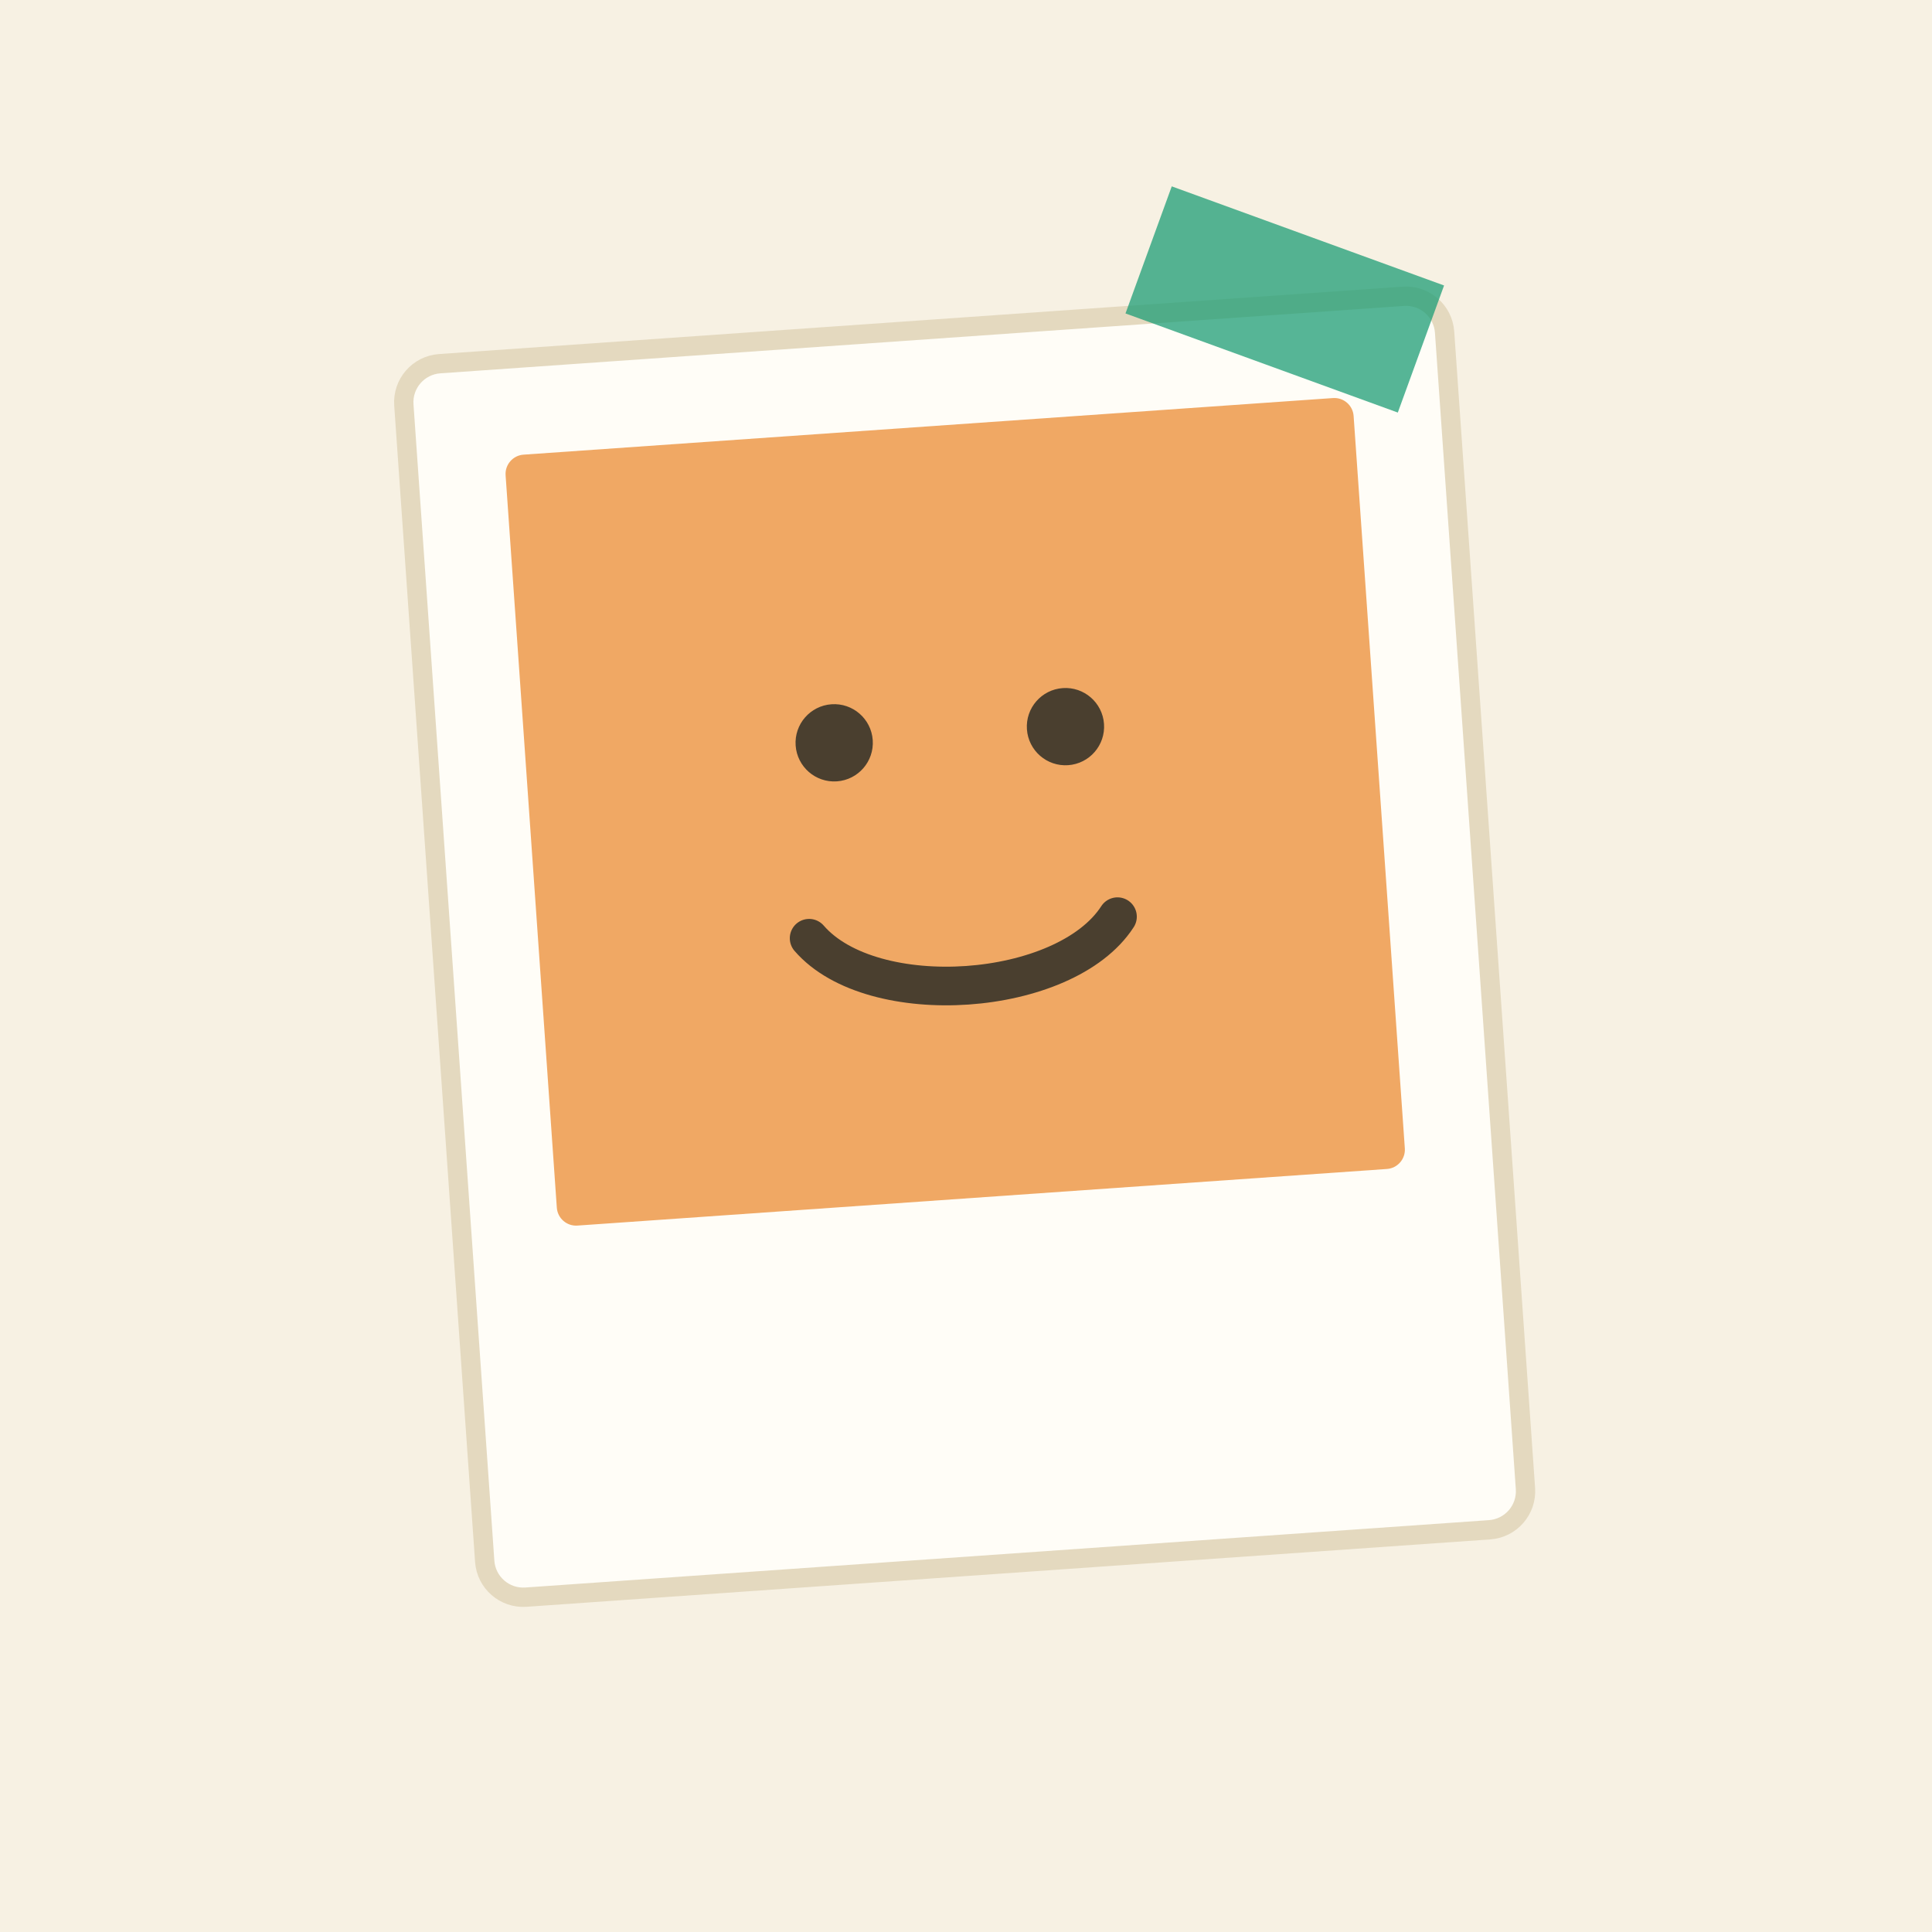
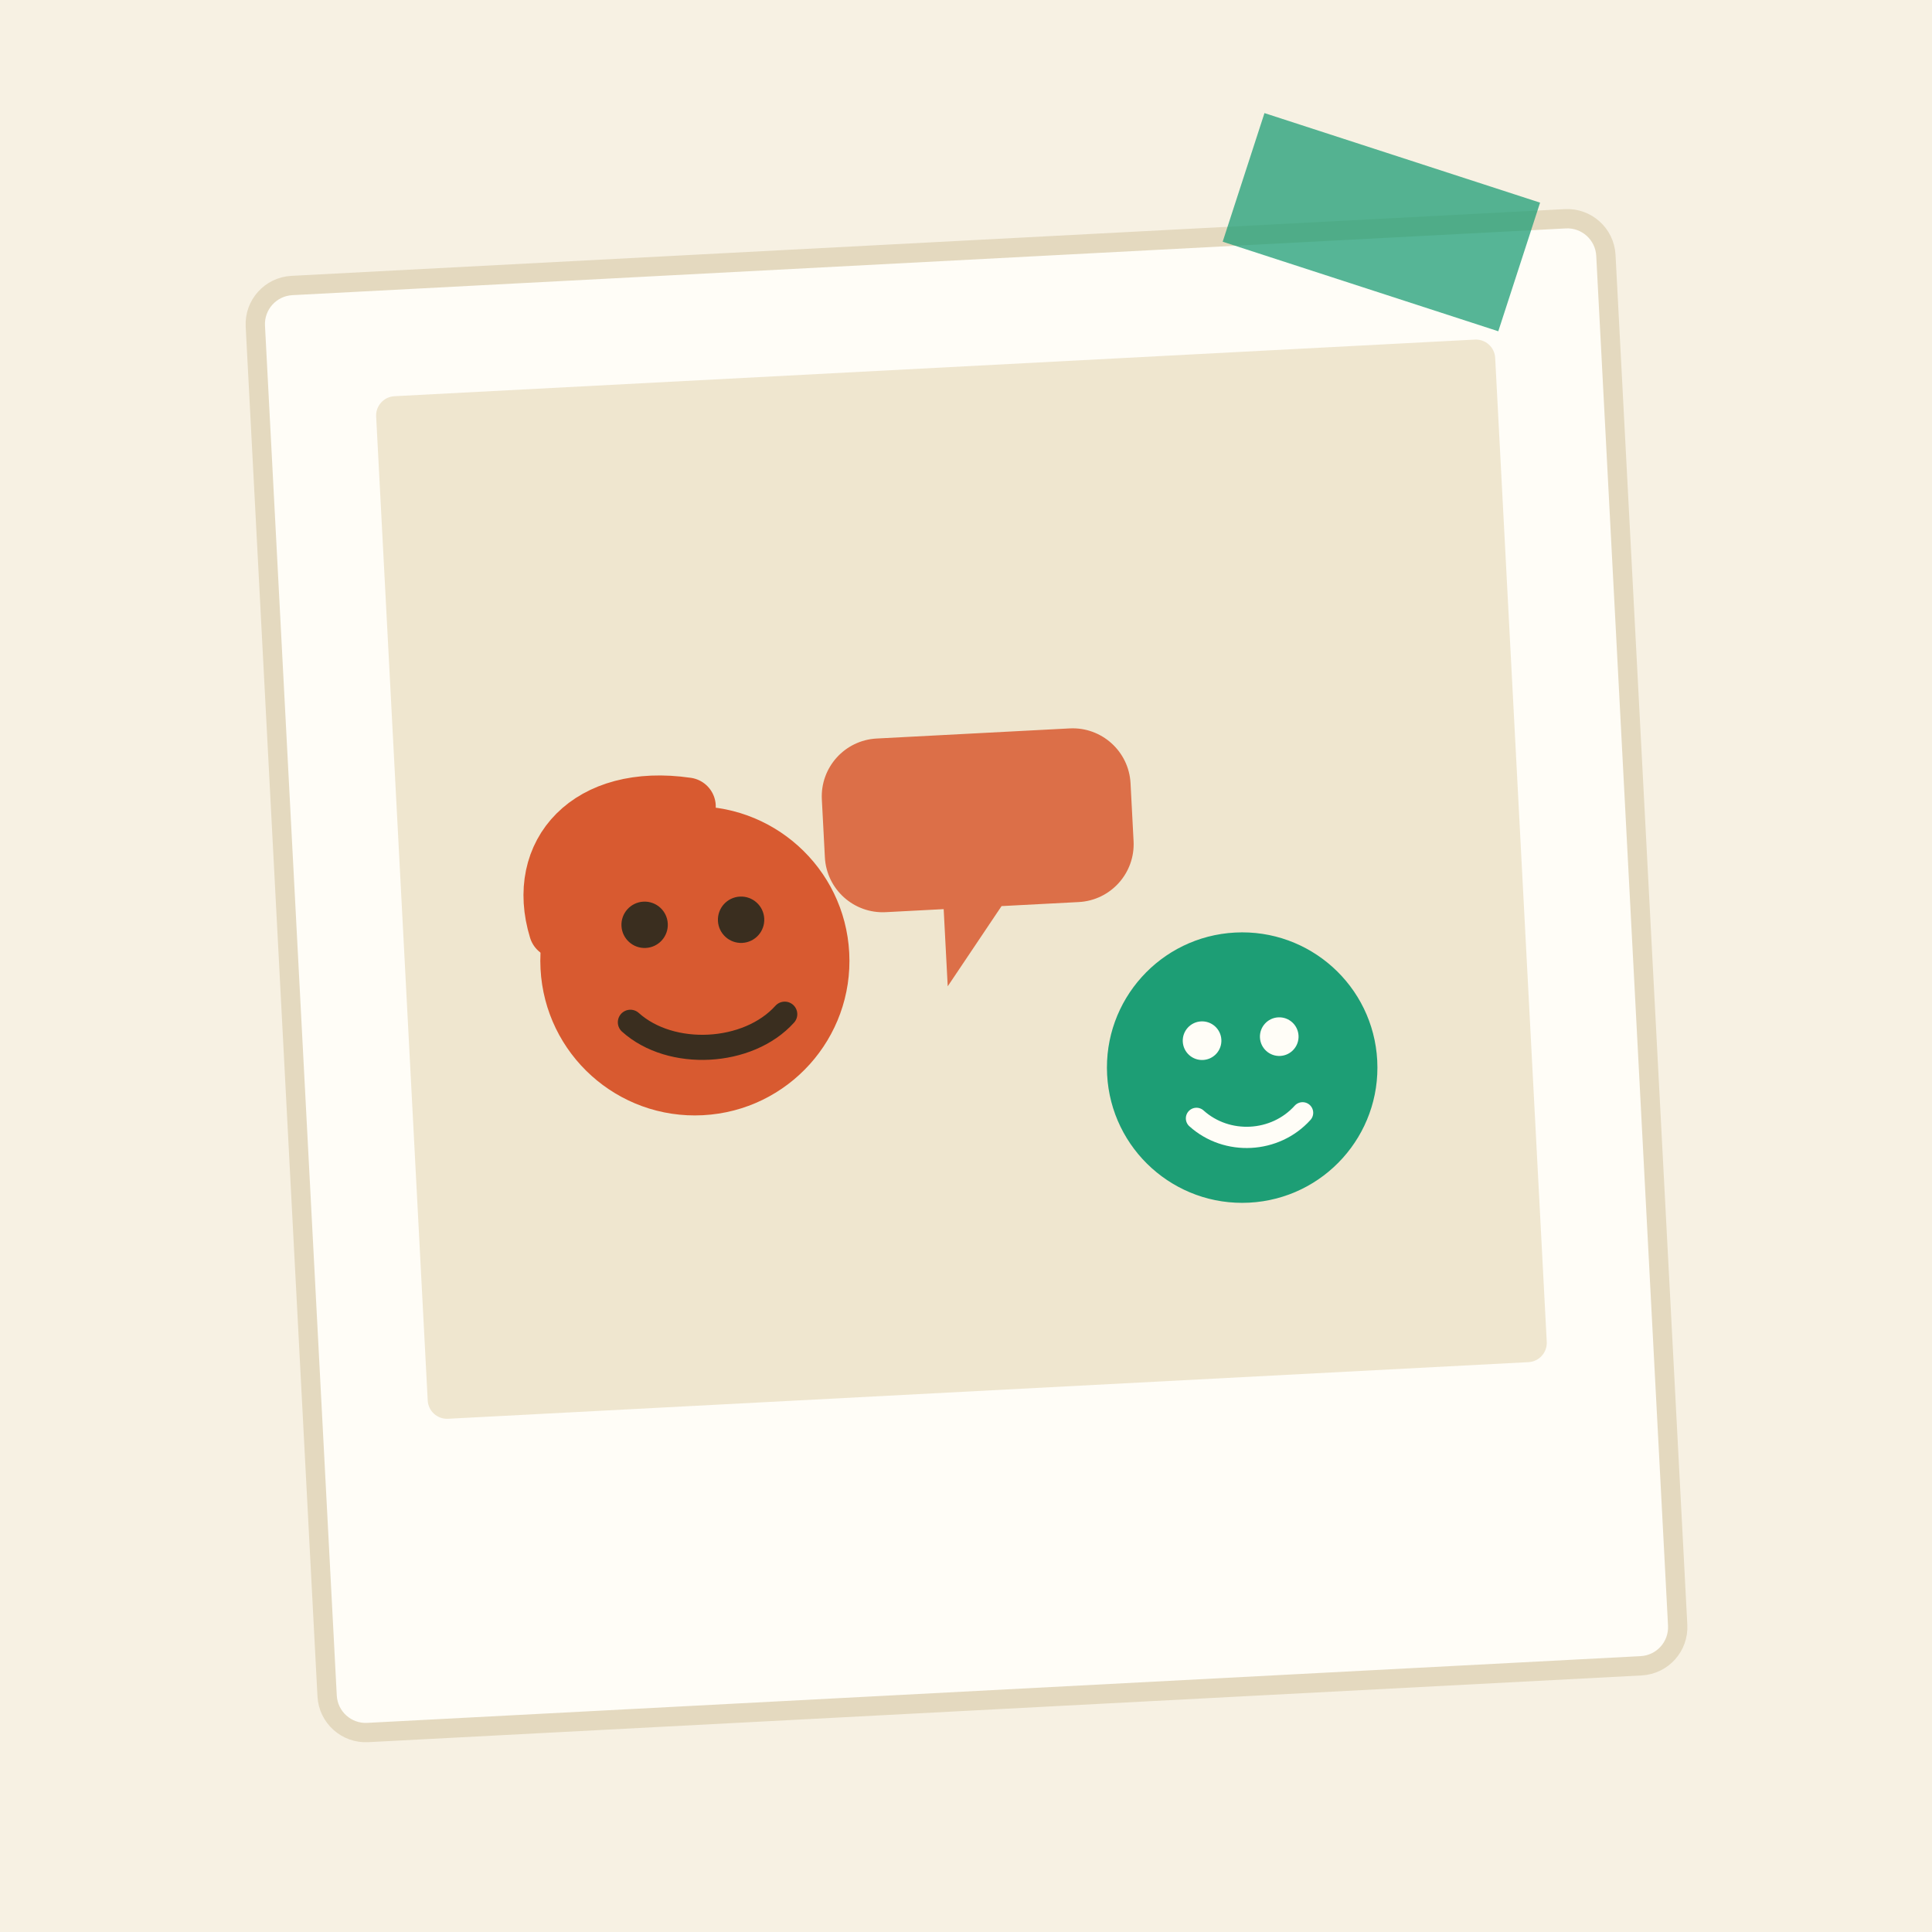
<svg xmlns="http://www.w3.org/2000/svg" viewBox="0 0 200 200">
  <rect width="200" height="200" fill="#f7f1e3" />
-   <g transform="rotate(-4 100 100)">
-     <rect x="46" y="34" width="108" height="128" rx="4" fill="#fffdf7" stroke="#e4d9bf" stroke-width="2" />
-     <rect x="56" y="44" width="88" height="80" rx="2" fill="#f0a864" />
-     <circle cx="88" cy="76" r="4" fill="#4a3f2f" />
-     <circle cx="112" cy="76" r="4" fill="#4a3f2f" />
-     <path d="M84 96c6 8 26 8 32 0" fill="none" stroke="#4a3f2f" stroke-width="4" stroke-linecap="round" />
+   <g transform="rotate(-3 100 100)">
+     <rect x="30" y="26" width="140" height="150" rx="4" fill="#fffdf7" stroke="#e4d9bf" stroke-width="2" />
+     <rect x="42" y="38" width="116" height="106" rx="2" fill="#efe6cf" />
+     <circle cx="72" cy="98" r="16" fill="#d85a30" />
+     <circle cx="67" cy="94" r="2.4" fill="#3a2e1f" />
+     <circle cx="77" cy="94" r="2.4" fill="#3a2e1f" />
+     <path d="M65 104c4 4 12 4 16 0" fill="none" stroke="#3a2e1f" stroke-width="2.6" stroke-linecap="round" />
+     <path d="M72 82c-10-2-16 4-14 12" fill="none" stroke="#d85a30" stroke-width="6" stroke-linecap="round" />
+     <path d="M92 76h20a6 6 0 0 1 6 6v6a6 6 0 0 1-6 6h-8l-6 8v-8h-6a6 6 0 0 1-6-6v-6a6 6 0 0 1 6-6z" fill="#d85a30" opacity="0.85" />
+     <circle cx="128" cy="112" r="14" fill="#1d9e75" />
+     <circle cx="124" cy="109" r="2" fill="#fffdf7" />
+     <circle cx="132" cy="109" r="2" fill="#fffdf7" />
+     <path d="M123 117c3 3 8 3 11 0" fill="none" stroke="#fffdf7" stroke-width="2.2" stroke-linecap="round" />
  </g>
-   <rect x="118" y="24" width="30" height="14" fill="#1d9e75" opacity="0.75" transform="rotate(20 133 31)" />
+   <rect x="128" y="16" width="30" height="14" fill="#1d9e75" opacity="0.75" transform="rotate(18 143 23)" />
</svg>
